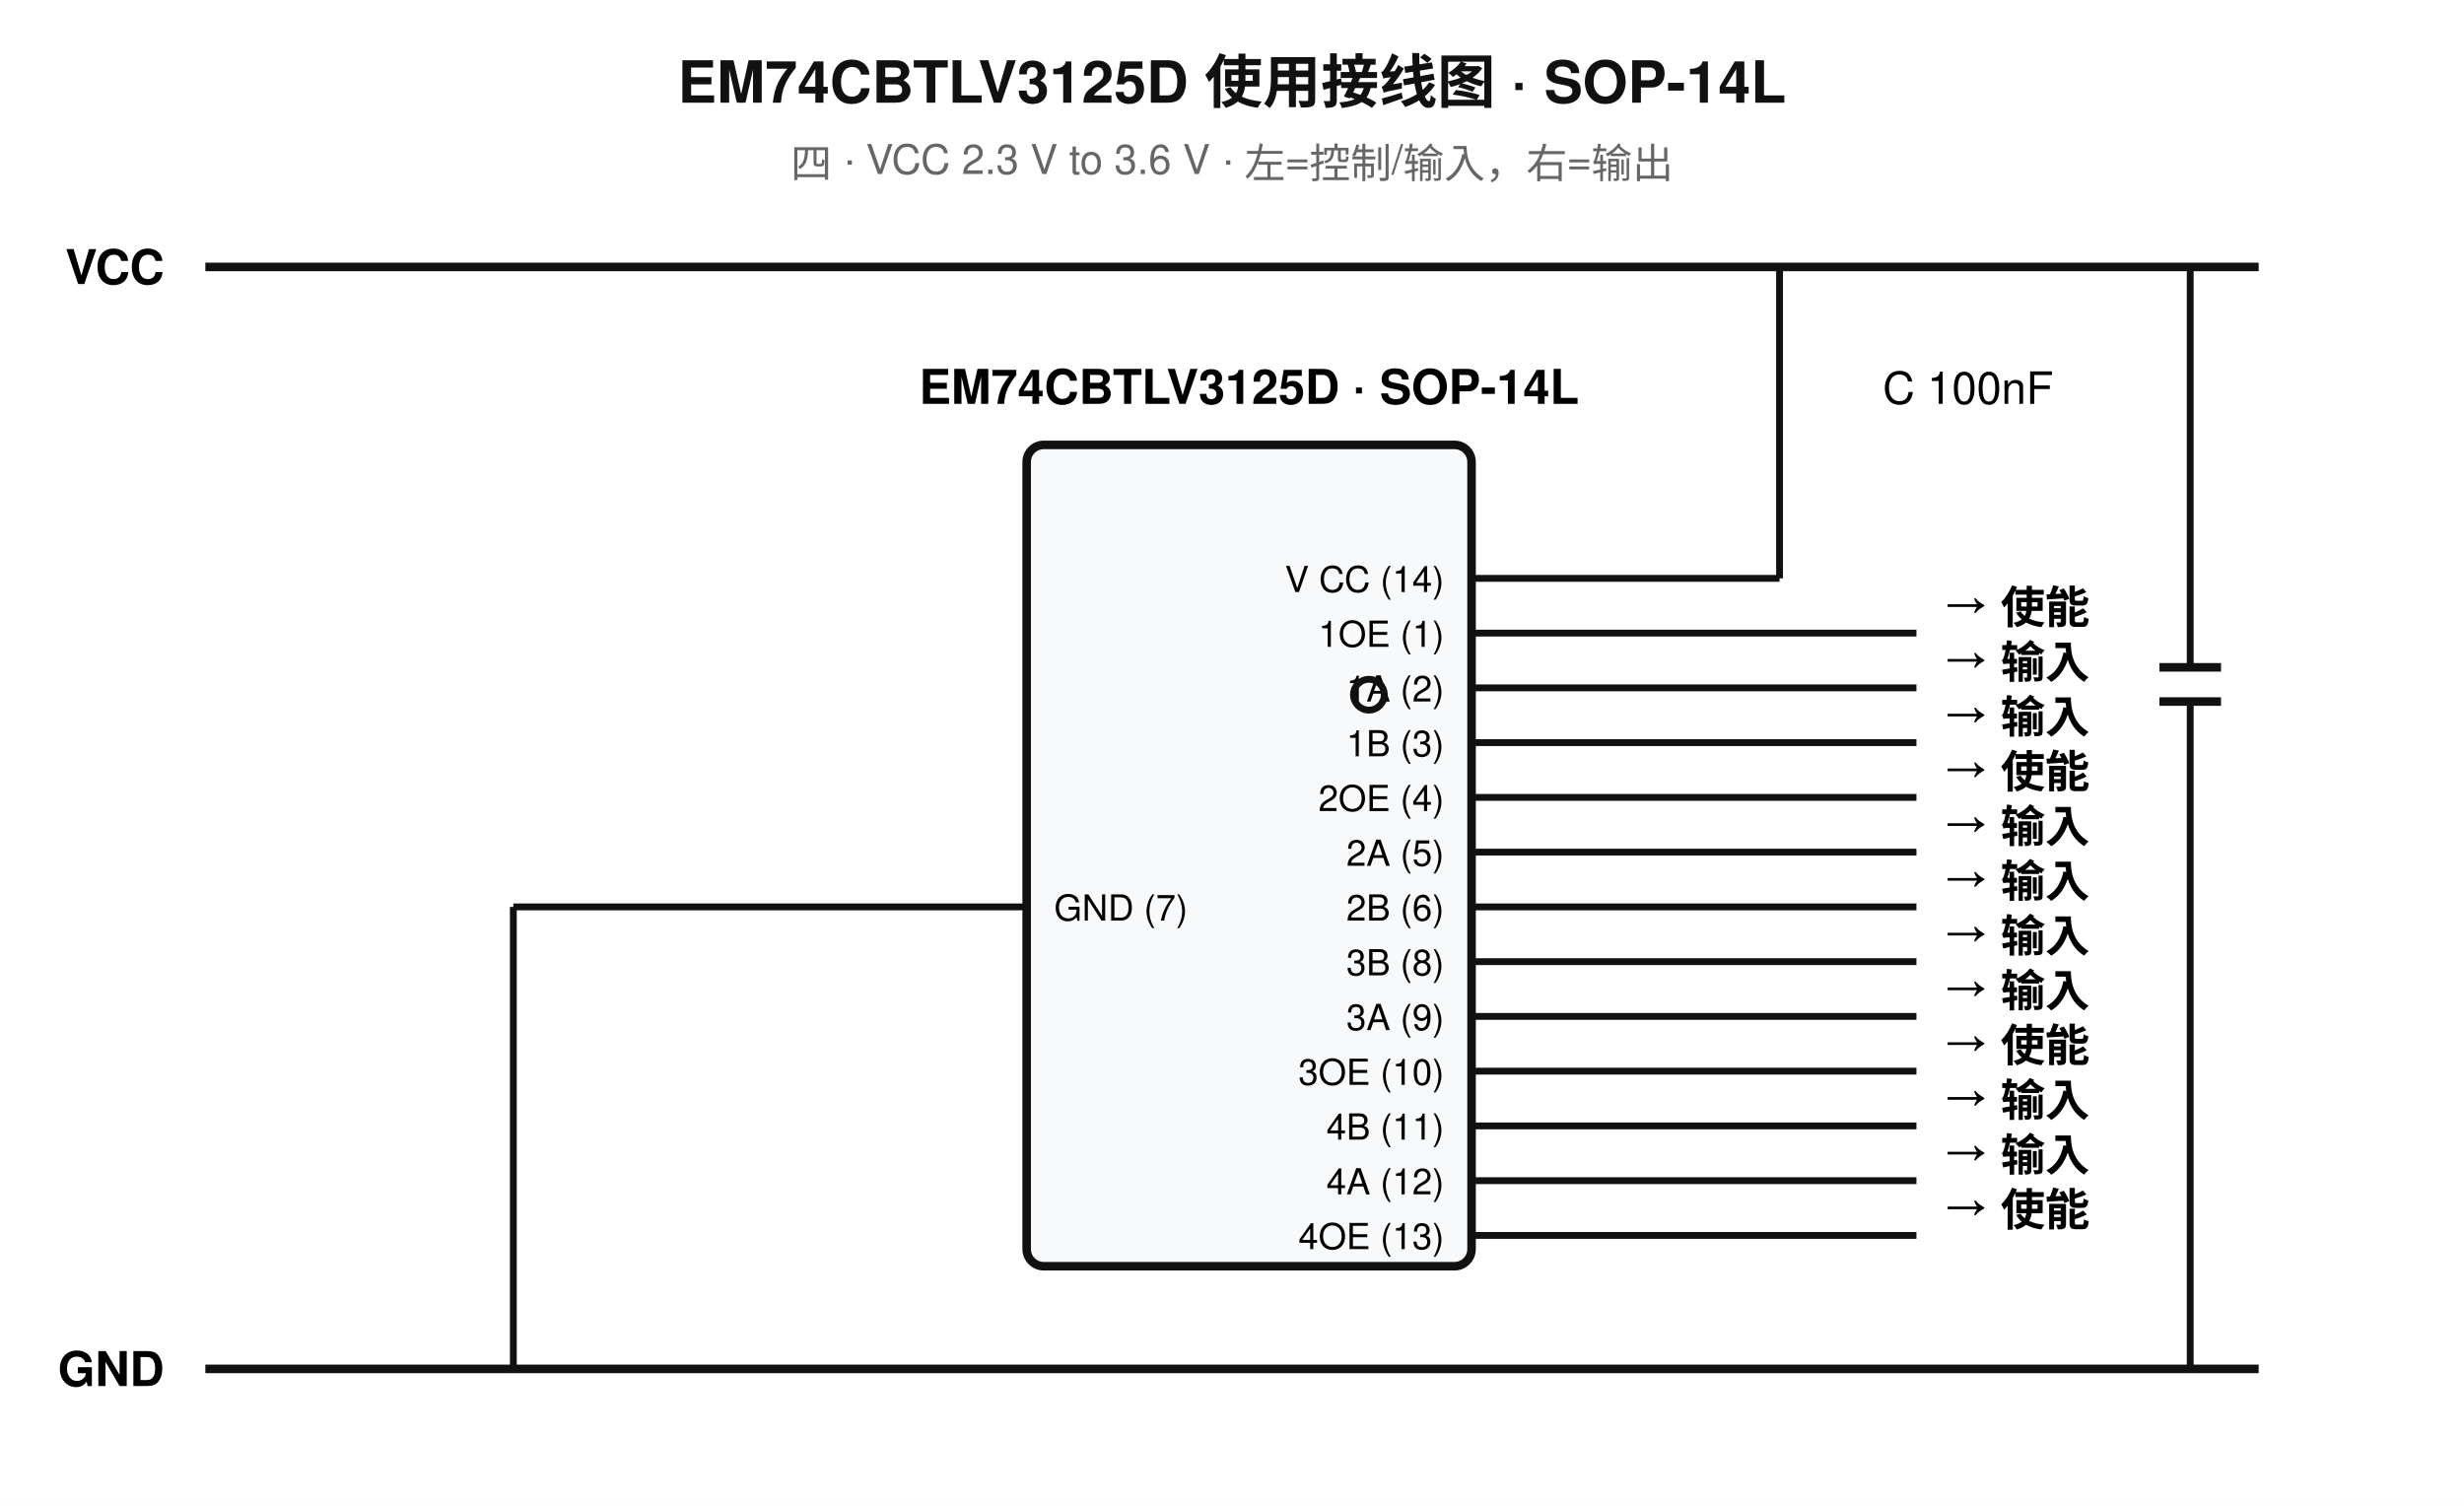
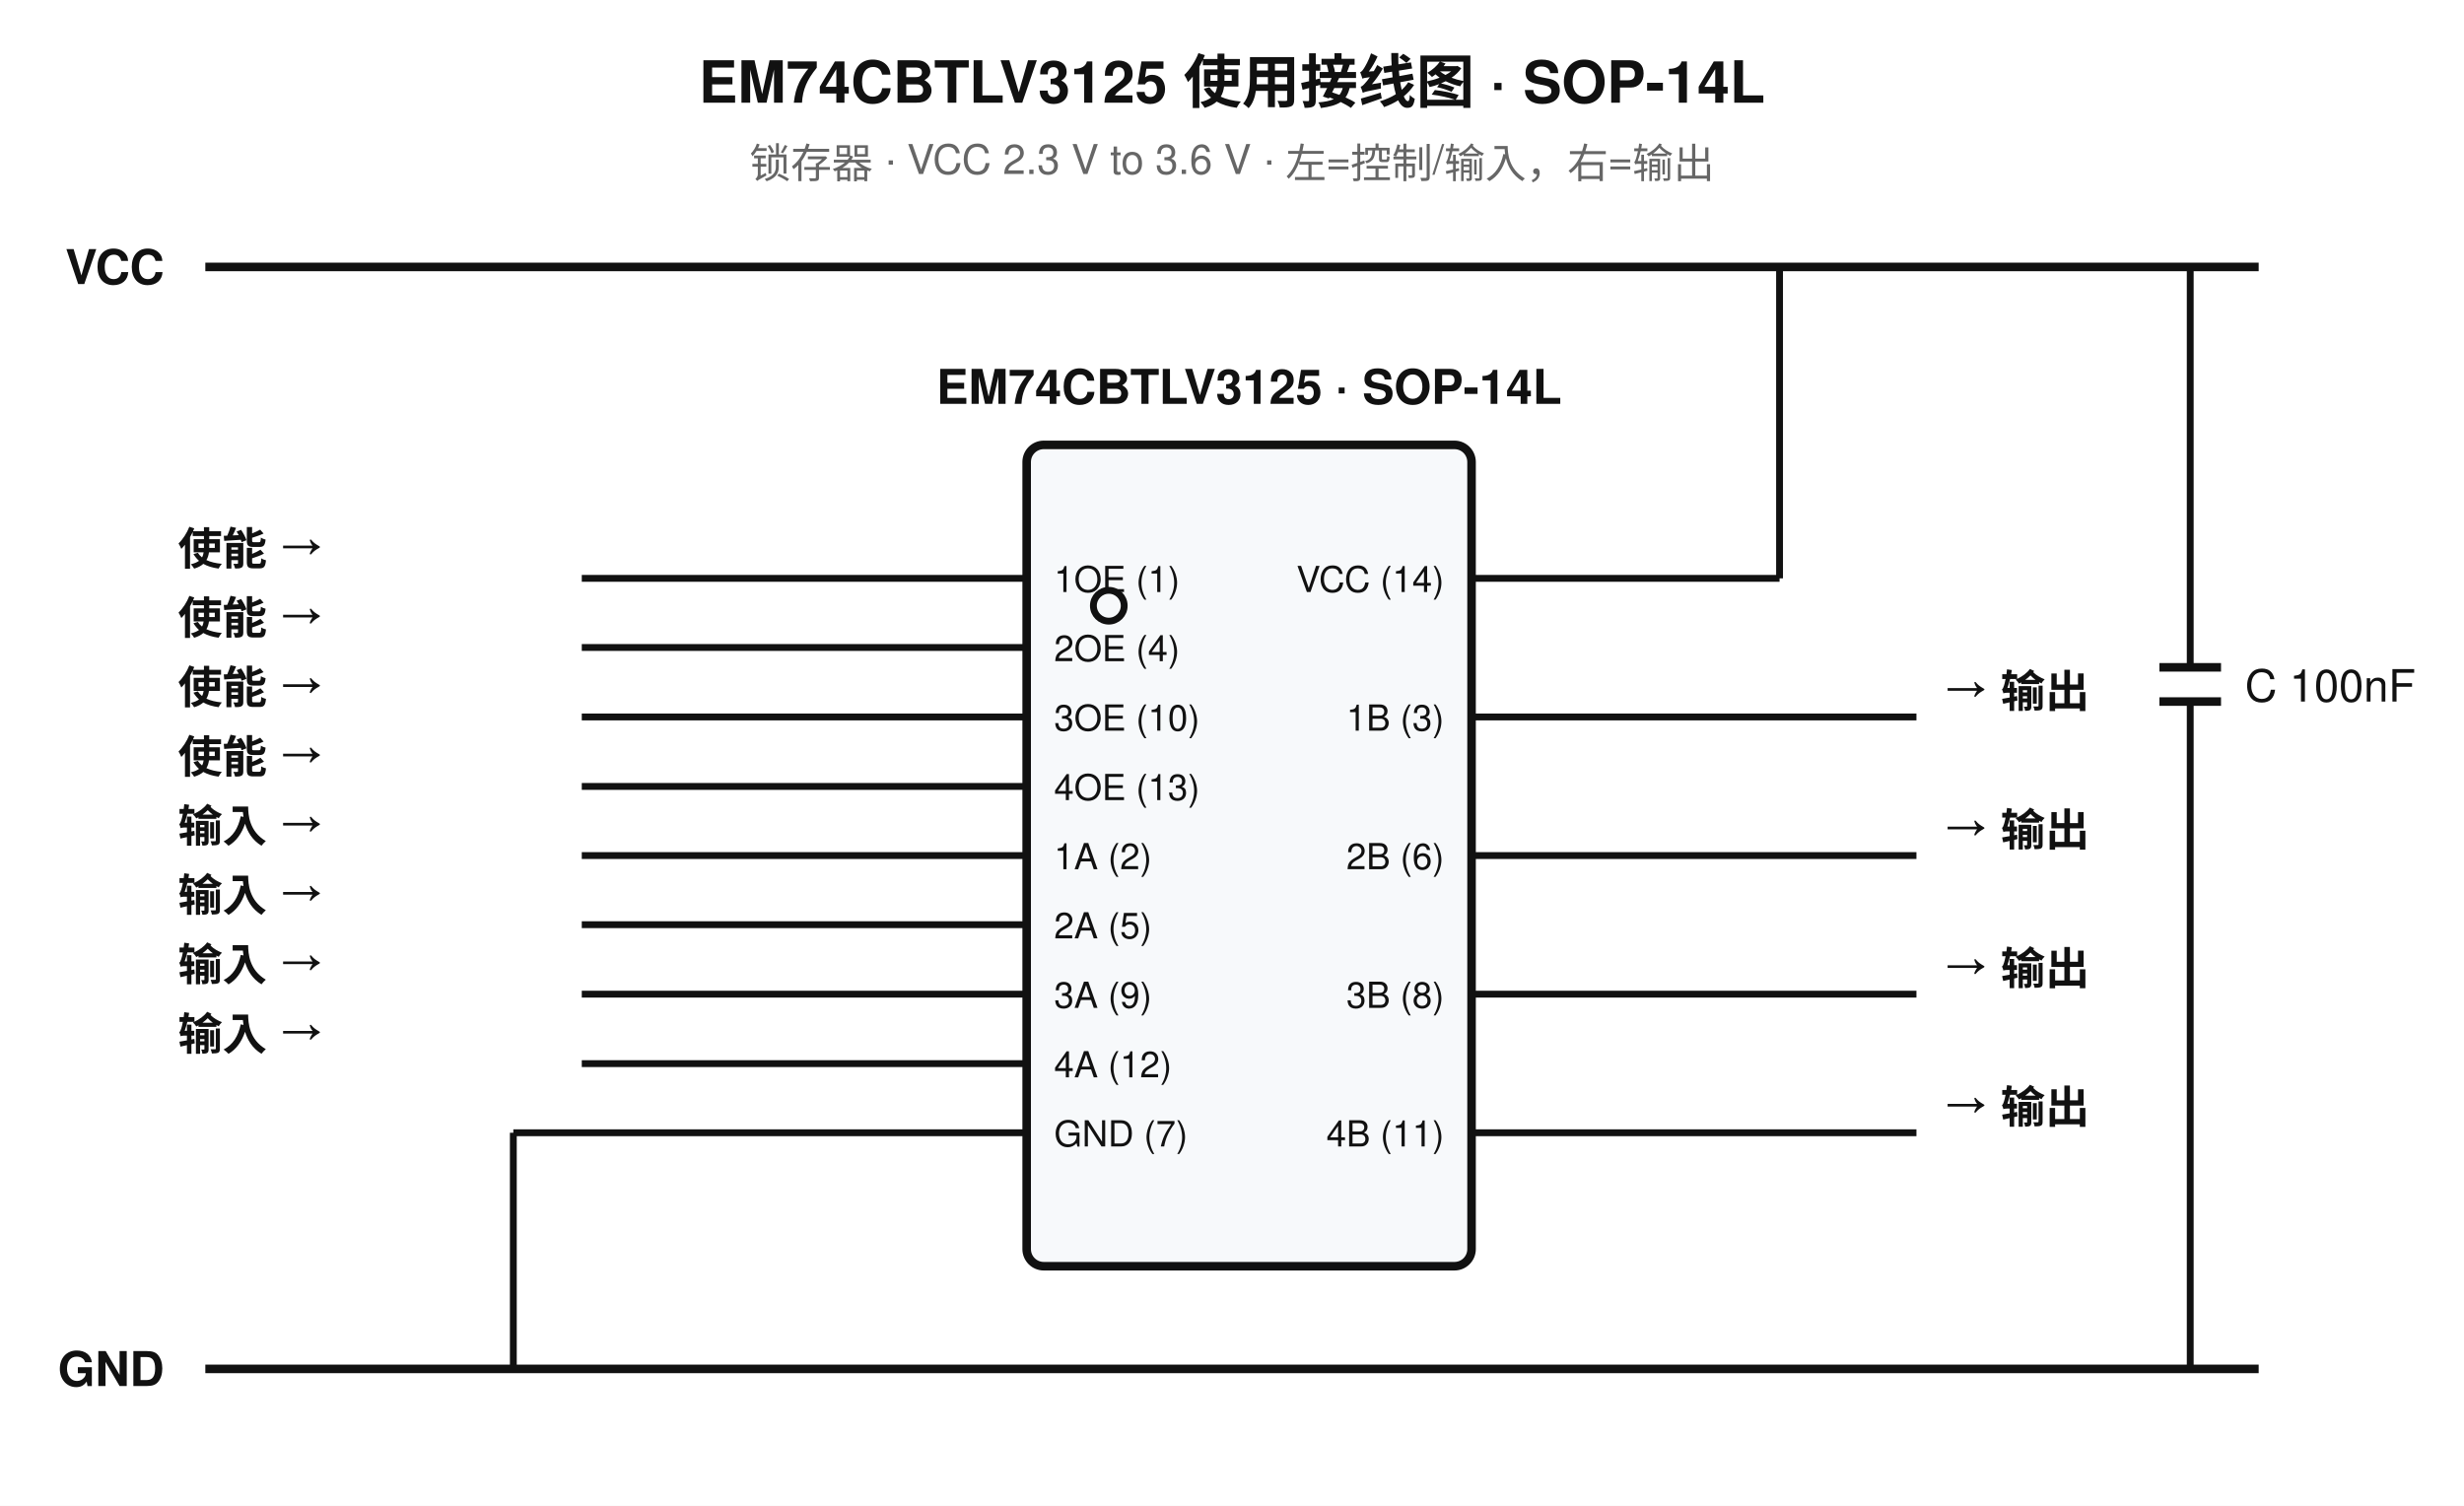
<svg xmlns="http://www.w3.org/2000/svg" viewBox="0 0 720 440" font-family="Helvetica,Arial,sans-serif">
  <rect width="720" height="440" fill="#fff" />
-   <text x="360" y="30" text-anchor="middle" font-size="17" font-weight="bold" fill="#111">EM74CBTLV3125D 使用接线图 · SOP-14L</text>
-   <text x="360" y="52" text-anchor="middle" font-size="12" fill="#666">四 · VCC 2.3 V to 3.6 V · 左=控制/输入，右=输出</text>
+   <text x="360" y="30" text-anchor="middle" font-size="17" font-weight="bold" fill="#111">EM74CBTLV3125 使用接线图 · SOP-14L</text>
+   <text x="360" y="52" text-anchor="middle" font-size="12" fill="#666">锁存器 · VCC 2.3 V to 3.6 V · 左=控制/输入，右=输出</text>
  <line x1="60" y1="78" x2="660" y2="78" stroke="#111" stroke-width="2.5" />
-   <text x="48" y="83" text-anchor="end" font-size="14" font-weight="bold">VCC</text>
+   <text x="48" y="83" text-anchor="end" font-size="14" font-weight="bold" fill="#111">VCC</text>
  <line x1="60" y1="400" x2="660" y2="400" stroke="#111" stroke-width="2.5" />
-   <text x="48" y="405" text-anchor="end" font-size="14" font-weight="bold">GND</text>
-   <text x="365" y="118" text-anchor="middle" font-size="14" font-weight="bold">EM74CBTLV3125D · SOP-14L</text>
+   <text x="48" y="405" text-anchor="end" font-size="14" font-weight="bold" fill="#111">GND</text>
+   <text x="365" y="118" text-anchor="middle" font-size="14" font-weight="bold" fill="#111">EM74CBTLV3125 · SOP-14L</text>
  <rect x="300" y="130" width="130" height="240" rx="5" fill="#f7f9fb" stroke="#111" stroke-width="2.5" />
-   <text x="308" y="269" font-size="10.5" text-anchor="start">GND (7)</text>
-   <line x1="300" y1="265" x2="150" y2="265" stroke="#111" stroke-width="2" />
-   <line x1="150" y1="265" x2="150" y2="400" stroke="#111" stroke-width="2" />
-   <text x="422" y="173" font-size="10.5" text-anchor="end">V CC (14)</text>
-   <line x1="430" y1="169" x2="520" y2="169" stroke="#111" stroke-width="2" />
-   <line x1="520" y1="169" x2="520" y2="78" stroke="#111" stroke-width="2" />
-   <text x="422" y="189" font-size="10.5" text-anchor="end">1OE (1)</text>
-   <line x1="430" y1="185" x2="560" y2="185" stroke="#111" stroke-width="2" />
-   <text x="568" y="181" font-size="13" font-weight="bold">→ 使能</text>
-   <text x="422" y="205" font-size="10.5" text-anchor="end">1A (2)</text>
-   <line x1="430" y1="201" x2="560" y2="201" stroke="#111" stroke-width="2" />
-   <text x="568" y="197" font-size="13" font-weight="bold">→ 输入</text>
-   <text x="422" y="221" font-size="10.5" text-anchor="end">1B (3)</text>
-   <line x1="430" y1="217" x2="560" y2="217" stroke="#111" stroke-width="2" />
-   <text x="568" y="213" font-size="13" font-weight="bold">→ 输入</text>
-   <text x="422" y="237" font-size="10.5" text-anchor="end">2OE (4)</text>
-   <line x1="430" y1="233" x2="560" y2="233" stroke="#111" stroke-width="2" />
-   <text x="568" y="229" font-size="13" font-weight="bold">→ 使能</text>
-   <text x="422" y="253" font-size="10.5" text-anchor="end">2A (5)</text>
-   <line x1="430" y1="249" x2="560" y2="249" stroke="#111" stroke-width="2" />
-   <text x="568" y="245" font-size="13" font-weight="bold">→ 输入</text>
-   <text x="422" y="269" font-size="10.5" text-anchor="end">2B (6)</text>
-   <line x1="430" y1="265" x2="560" y2="265" stroke="#111" stroke-width="2" />
-   <text x="568" y="261" font-size="13" font-weight="bold">→ 输入</text>
-   <text x="422" y="285" font-size="10.5" text-anchor="end">3B (8)</text>
-   <line x1="430" y1="281" x2="560" y2="281" stroke="#111" stroke-width="2" />
-   <text x="568" y="277" font-size="13" font-weight="bold">→ 输入</text>
-   <text x="422" y="301" font-size="10.5" text-anchor="end">3A (9)</text>
-   <line x1="430" y1="297" x2="560" y2="297" stroke="#111" stroke-width="2" />
-   <text x="568" y="293" font-size="13" font-weight="bold">→ 输入</text>
-   <text x="422" y="317" font-size="10.5" text-anchor="end">3OE (10)</text>
-   <line x1="430" y1="313" x2="560" y2="313" stroke="#111" stroke-width="2" />
-   <text x="568" y="309" font-size="13" font-weight="bold">→ 使能</text>
-   <text x="422" y="333" font-size="10.5" text-anchor="end">4B (11)</text>
-   <line x1="430" y1="329" x2="560" y2="329" stroke="#111" stroke-width="2" />
-   <text x="568" y="325" font-size="13" font-weight="bold">→ 输入</text>
-   <text x="422" y="349" font-size="10.5" text-anchor="end">4A (12)</text>
-   <line x1="430" y1="345" x2="560" y2="345" stroke="#111" stroke-width="2" />
-   <text x="568" y="341" font-size="13" font-weight="bold">→ 输入</text>
-   <text x="422" y="365" font-size="10.5" text-anchor="end">4OE (13)</text>
-   <line x1="430" y1="361" x2="560" y2="361" stroke="#111" stroke-width="2" />
-   <text x="568" y="357" font-size="13" font-weight="bold">→ 使能</text>
-   <circle cx="400" cy="203" r="4.5" fill="none" stroke="#111" stroke-width="2" />
+   <text x="308" y="173.0" font-size="10.5" fill="#111">1OE (1)</text>
+   <line x1="300" y1="169.0" x2="170" y2="169.0" stroke="#111" stroke-width="2" />
+   <text x="52" y="165.0" font-size="13" font-weight="bold" fill="#111">使能 →</text>
+   <text x="308" y="193.2" font-size="10.5" fill="#111">2OE (4)</text>
+   <line x1="300" y1="189.2" x2="170" y2="189.2" stroke="#111" stroke-width="2" />
+   <text x="52" y="185.2" font-size="13" font-weight="bold" fill="#111">使能 →</text>
+   <text x="308" y="213.5" font-size="10.5" fill="#111">3OE (10)</text>
+   <line x1="300" y1="209.5" x2="170" y2="209.5" stroke="#111" stroke-width="2" />
+   <text x="52" y="205.5" font-size="13" font-weight="bold" fill="#111">使能 →</text>
+   <text x="308" y="233.8" font-size="10.5" fill="#111">4OE (13)</text>
+   <line x1="300" y1="229.8" x2="170" y2="229.8" stroke="#111" stroke-width="2" />
+   <text x="52" y="225.8" font-size="13" font-weight="bold" fill="#111">使能 →</text>
+   <text x="308" y="254.0" font-size="10.5" fill="#111">1A (2)</text>
+   <line x1="300" y1="250.0" x2="170" y2="250.0" stroke="#111" stroke-width="2" />
+   <text x="52" y="246.0" font-size="13" font-weight="bold" fill="#111">输入 →</text>
+   <text x="308" y="274.2" font-size="10.5" fill="#111">2A (5)</text>
+   <line x1="300" y1="270.2" x2="170" y2="270.2" stroke="#111" stroke-width="2" />
+   <text x="52" y="266.2" font-size="13" font-weight="bold" fill="#111">输入 →</text>
+   <text x="308" y="294.5" font-size="10.5" fill="#111">3A (9)</text>
+   <line x1="300" y1="290.5" x2="170" y2="290.5" stroke="#111" stroke-width="2" />
+   <text x="52" y="286.5" font-size="13" font-weight="bold" fill="#111">输入 →</text>
+   <text x="308" y="314.8" font-size="10.5" fill="#111">4A (12)</text>
+   <line x1="300" y1="310.8" x2="170" y2="310.8" stroke="#111" stroke-width="2" />
+   <text x="52" y="306.8" font-size="13" font-weight="bold" fill="#111">输入 →</text>
+   <text x="308" y="335.0" font-size="10.5" fill="#111">GND (7)</text>
+   <line x1="300" y1="331.0" x2="150" y2="331.0" stroke="#111" stroke-width="2" />
+   <line x1="150" y1="331.0" x2="150" y2="400" stroke="#111" stroke-width="2" />
+   <text x="422" y="173.0" text-anchor="end" font-size="10.5" fill="#111">VCC (14)</text>
+   <line x1="430" y1="169.0" x2="520" y2="169.0" stroke="#111" stroke-width="2" />
+   <line x1="520" y1="169.0" x2="520" y2="78" stroke="#111" stroke-width="2" />
+   <text x="422" y="213.5" text-anchor="end" font-size="10.5" fill="#111">1B (3)</text>
+   <line x1="430" y1="209.5" x2="560" y2="209.5" stroke="#111" stroke-width="2" />
+   <text x="568" y="205.5" font-size="13" font-weight="bold" fill="#111">→ 输出</text>
+   <text x="422" y="254.0" text-anchor="end" font-size="10.5" fill="#111">2B (6)</text>
+   <line x1="430" y1="250.0" x2="560" y2="250.0" stroke="#111" stroke-width="2" />
+   <text x="568" y="246.0" font-size="13" font-weight="bold" fill="#111">→ 输出</text>
+   <text x="422" y="294.5" text-anchor="end" font-size="10.5" fill="#111">3B (8)</text>
+   <line x1="430" y1="290.5" x2="560" y2="290.5" stroke="#111" stroke-width="2" />
+   <text x="568" y="286.5" font-size="13" font-weight="bold" fill="#111">→ 输出</text>
+   <text x="422" y="335.0" text-anchor="end" font-size="10.5" fill="#111">4B (11)</text>
+   <line x1="430" y1="331.0" x2="560" y2="331.0" stroke="#111" stroke-width="2" />
+   <text x="568" y="327.0" font-size="13" font-weight="bold" fill="#111">→ 输出</text>
+   <circle cx="324" cy="177.0" r="4.5" fill="none" stroke="#111" stroke-width="2" />
+   <text x="656" y="205" font-size="13" fill="#111">C 100nF</text>
  <line x1="640" y1="78" x2="640" y2="195" stroke="#111" stroke-width="2" />
  <line x1="631" y1="195" x2="649" y2="195" stroke="#111" stroke-width="2.5" />
  <line x1="631" y1="205" x2="649" y2="205" stroke="#111" stroke-width="2.5" />
  <line x1="640" y1="205" x2="640" y2="400" stroke="#111" stroke-width="2" />
-   <text x="600" y="118" text-anchor="end" font-size="13">C 100nF</text>
</svg>
